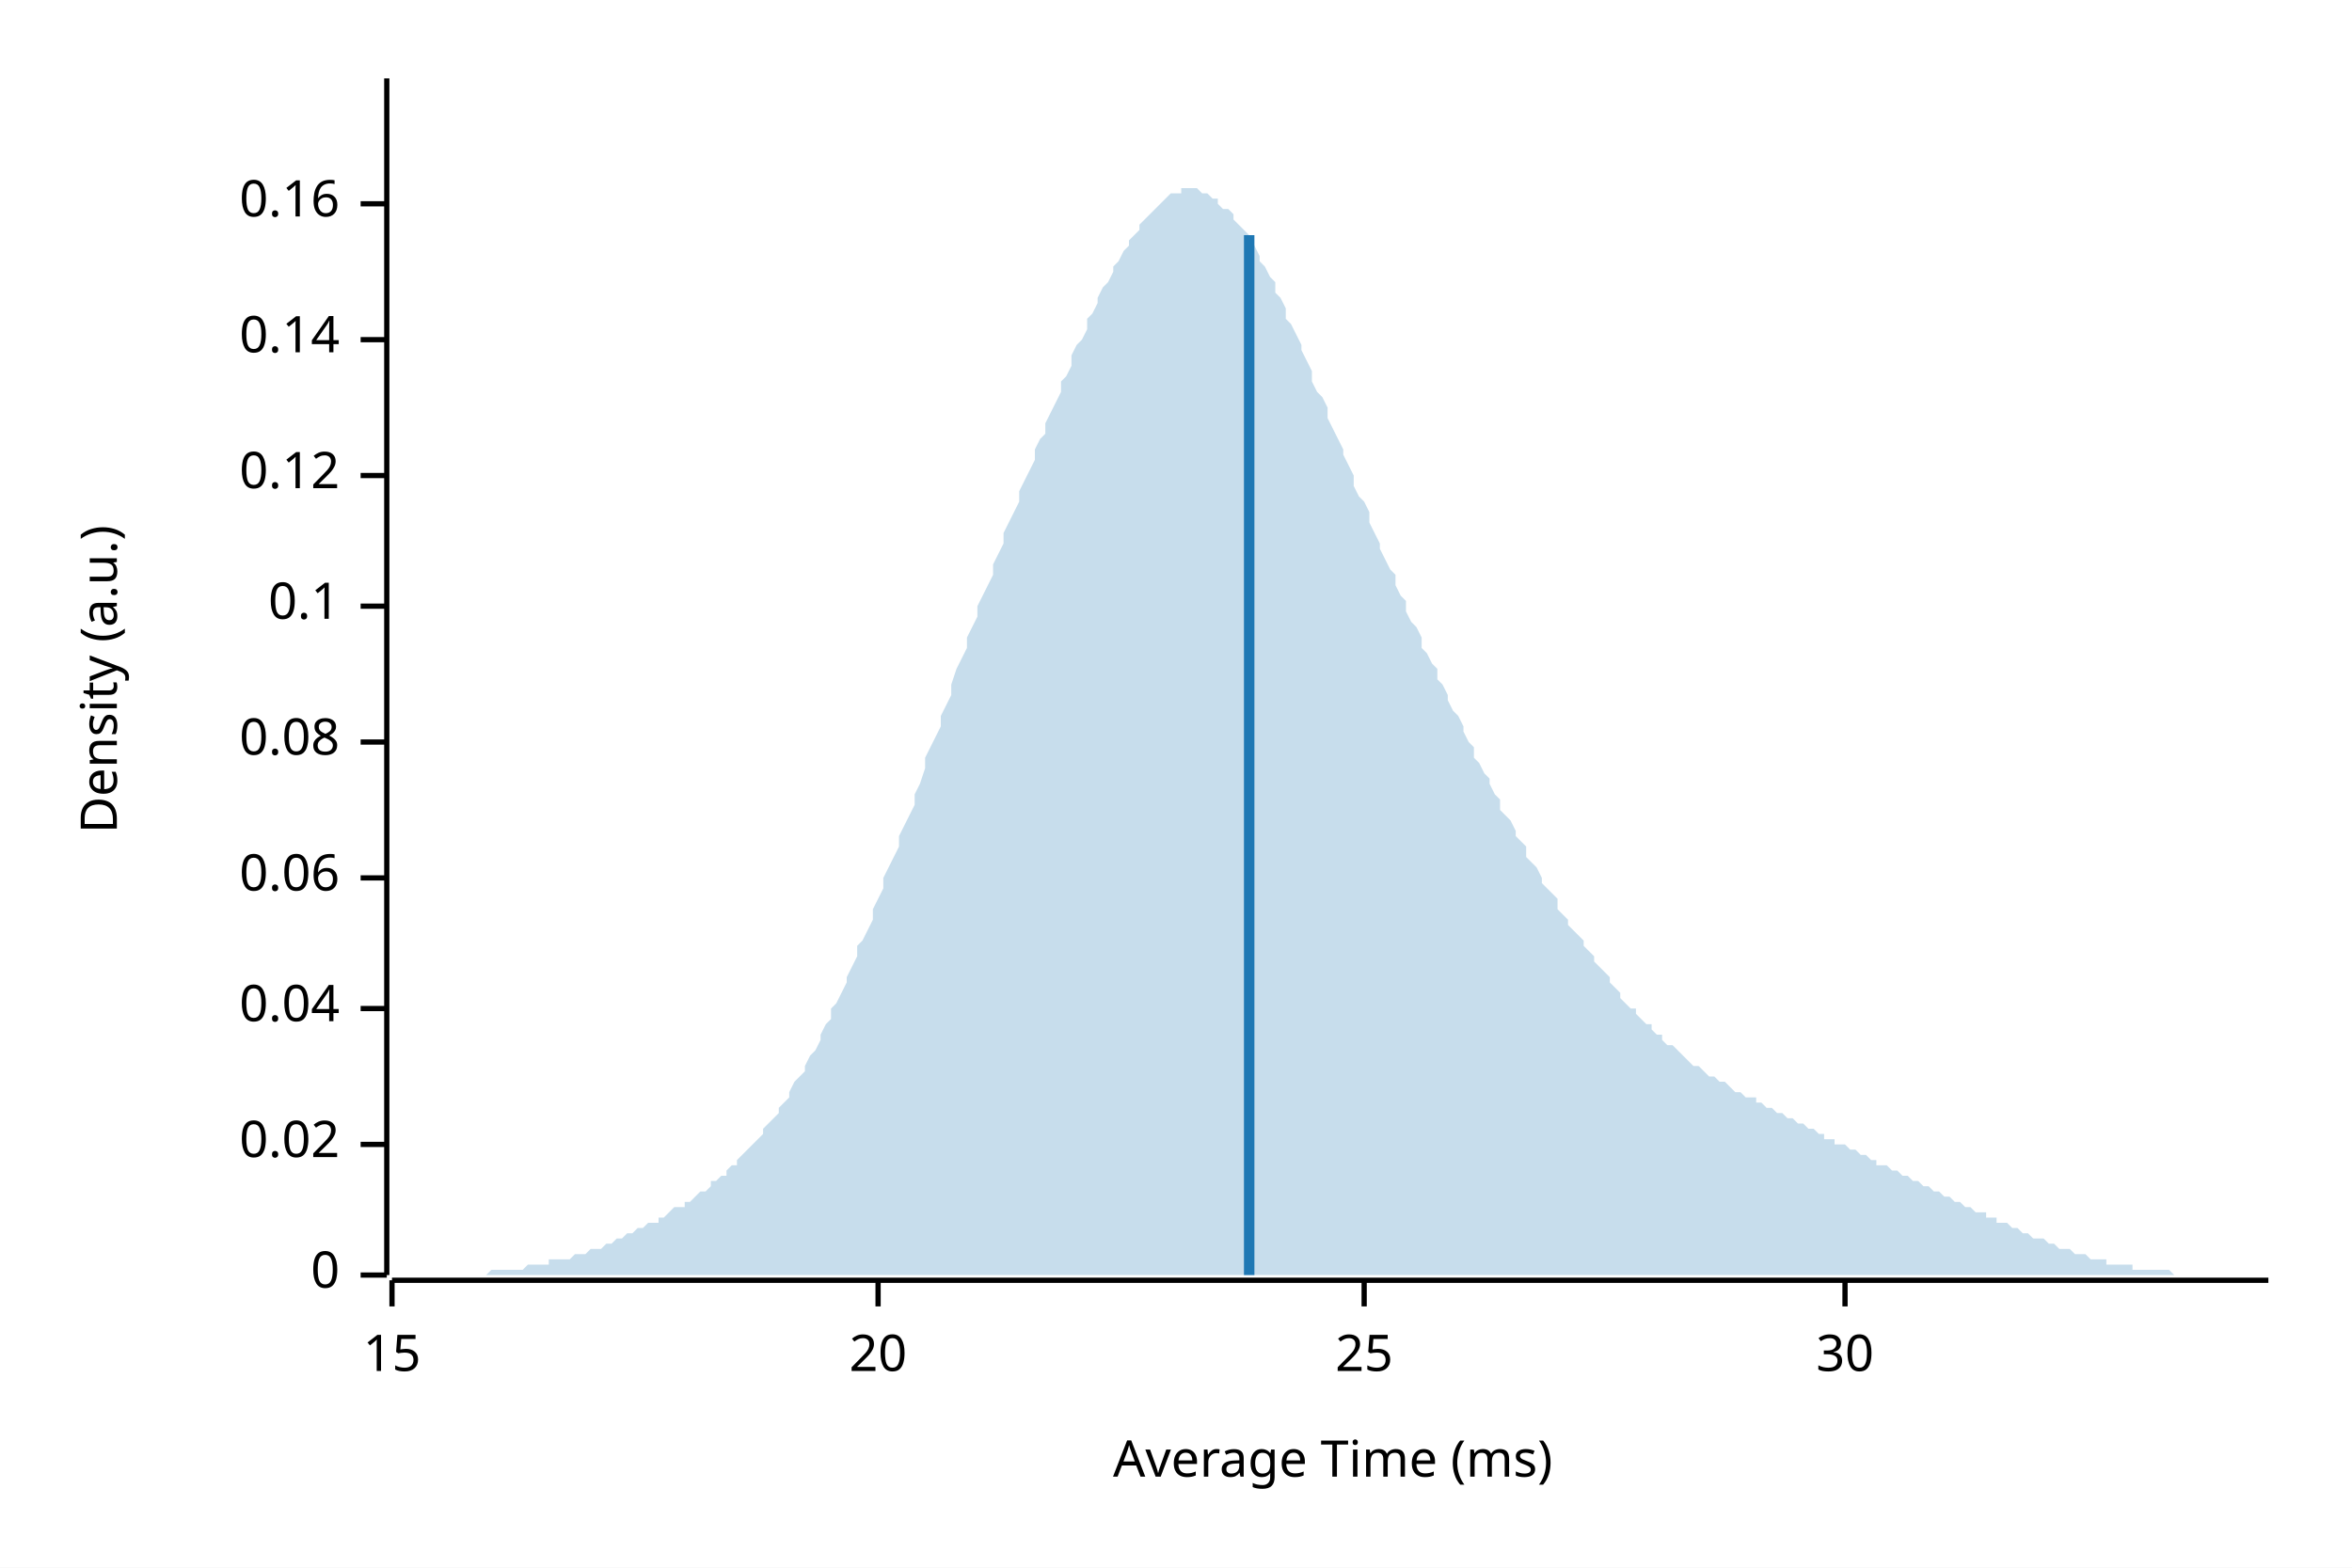
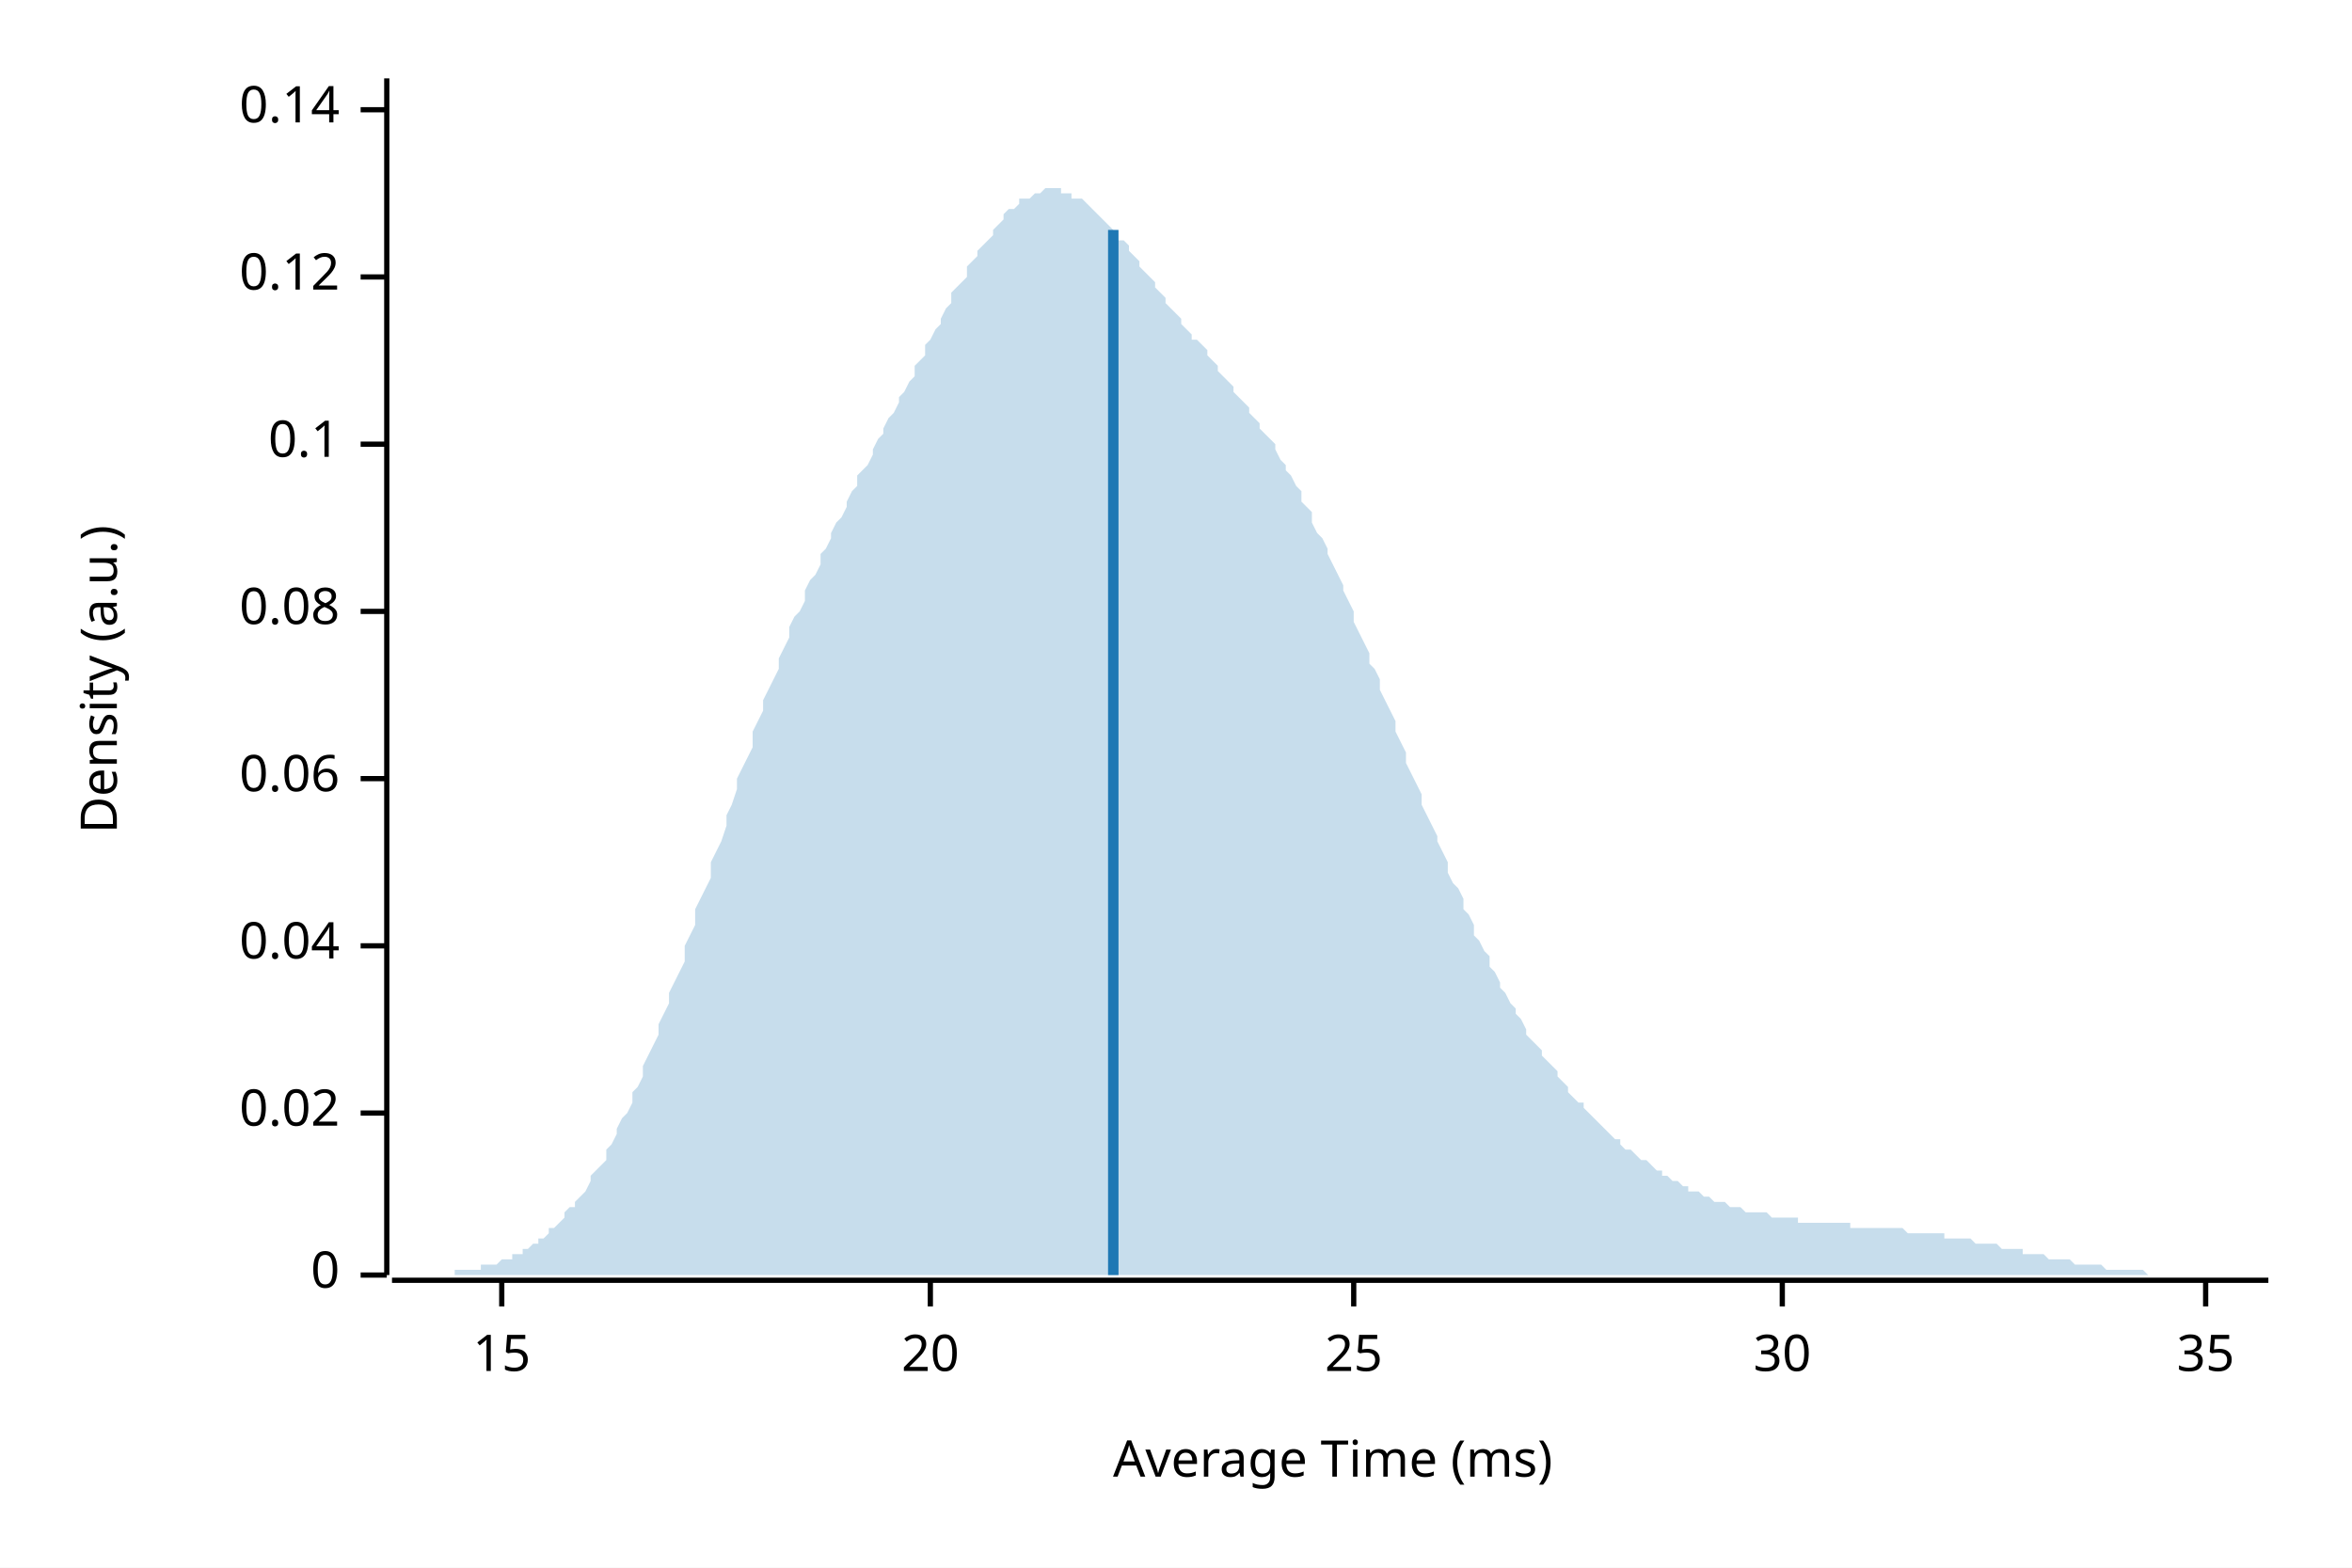
<svg xmlns="http://www.w3.org/2000/svg" width="450" height="300" viewBox="0 0 450 300">
  <rect width="100%" height="100%" fill="white" />
  <text x="15" y="130" dy="0.76em" text-anchor="middle" font-family="sans-serif" font-size="9.677" opacity="1" fill="#000000" transform="rotate(270, 15, 130)">
Density (a.u.)
</text>
  <text x="255" y="285" dy="-0.5ex" text-anchor="middle" font-family="sans-serif" font-size="9.677" opacity="1" fill="#000000">
Average Time (ms)
</text>
  <polyline fill="none" opacity="1" stroke="#000000" stroke-width="1" points="74,15 74,244 " />
  <text x="65" y="244" dy="0.5ex" text-anchor="end" font-family="sans-serif" font-size="9.677" opacity="1" fill="#000000">
0
</text>
  <polyline fill="none" opacity="1" stroke="#000000" stroke-width="1" points="69,244 74,244 " />
-   <text x="65" y="219" dy="0.5ex" text-anchor="end" font-family="sans-serif" font-size="9.677" opacity="1" fill="#000000">
+   <text x="65" y="213" dy="0.5ex" text-anchor="end" font-family="sans-serif" font-size="9.677" opacity="1" fill="#000000">
0.02
</text>
-   <polyline fill="none" opacity="1" stroke="#000000" stroke-width="1" points="69,219 74,219 " />
-   <text x="65" y="193" dy="0.5ex" text-anchor="end" font-family="sans-serif" font-size="9.677" opacity="1" fill="#000000">
+   <polyline fill="none" opacity="1" stroke="#000000" stroke-width="1" points="69,213 74,213 " />
+   <text x="65" y="181" dy="0.5ex" text-anchor="end" font-family="sans-serif" font-size="9.677" opacity="1" fill="#000000">
0.04
</text>
-   <polyline fill="none" opacity="1" stroke="#000000" stroke-width="1" points="69,193 74,193 " />
-   <text x="65" y="168" dy="0.5ex" text-anchor="end" font-family="sans-serif" font-size="9.677" opacity="1" fill="#000000">
+   <polyline fill="none" opacity="1" stroke="#000000" stroke-width="1" points="69,181 74,181 " />
+   <text x="65" y="149" dy="0.5ex" text-anchor="end" font-family="sans-serif" font-size="9.677" opacity="1" fill="#000000">
0.06
</text>
-   <polyline fill="none" opacity="1" stroke="#000000" stroke-width="1" points="69,168 74,168 " />
-   <text x="65" y="142" dy="0.5ex" text-anchor="end" font-family="sans-serif" font-size="9.677" opacity="1" fill="#000000">
+   <polyline fill="none" opacity="1" stroke="#000000" stroke-width="1" points="69,149 74,149 " />
+   <text x="65" y="117" dy="0.5ex" text-anchor="end" font-family="sans-serif" font-size="9.677" opacity="1" fill="#000000">
0.08
</text>
-   <polyline fill="none" opacity="1" stroke="#000000" stroke-width="1" points="69,142 74,142 " />
-   <text x="65" y="116" dy="0.5ex" text-anchor="end" font-family="sans-serif" font-size="9.677" opacity="1" fill="#000000">
+   <polyline fill="none" opacity="1" stroke="#000000" stroke-width="1" points="69,117 74,117 " />
+   <text x="65" y="85" dy="0.5ex" text-anchor="end" font-family="sans-serif" font-size="9.677" opacity="1" fill="#000000">
0.1
</text>
-   <polyline fill="none" opacity="1" stroke="#000000" stroke-width="1" points="69,116 74,116 " />
-   <text x="65" y="91" dy="0.5ex" text-anchor="end" font-family="sans-serif" font-size="9.677" opacity="1" fill="#000000">
+   <polyline fill="none" opacity="1" stroke="#000000" stroke-width="1" points="69,85 74,85 " />
+   <text x="65" y="53" dy="0.5ex" text-anchor="end" font-family="sans-serif" font-size="9.677" opacity="1" fill="#000000">
0.12
</text>
-   <polyline fill="none" opacity="1" stroke="#000000" stroke-width="1" points="69,91 74,91 " />
-   <text x="65" y="65" dy="0.5ex" text-anchor="end" font-family="sans-serif" font-size="9.677" opacity="1" fill="#000000">
+   <polyline fill="none" opacity="1" stroke="#000000" stroke-width="1" points="69,53 74,53 " />
+   <text x="65" y="21" dy="0.5ex" text-anchor="end" font-family="sans-serif" font-size="9.677" opacity="1" fill="#000000">
0.14
</text>
-   <polyline fill="none" opacity="1" stroke="#000000" stroke-width="1" points="69,65 74,65 " />
-   <text x="65" y="39" dy="0.5ex" text-anchor="end" font-family="sans-serif" font-size="9.677" opacity="1" fill="#000000">
- 0.16
- </text>
-   <polyline fill="none" opacity="1" stroke="#000000" stroke-width="1" points="69,39 74,39 " />
+   <polyline fill="none" opacity="1" stroke="#000000" stroke-width="1" points="69,21 74,21 " />
  <polyline fill="none" opacity="1" stroke="#000000" stroke-width="1" points="75,245 434,245 " />
-   <text x="75" y="255" dy="0.76em" text-anchor="middle" font-family="sans-serif" font-size="9.677" opacity="1" fill="#000000">
+   <text x="96" y="255" dy="0.76em" text-anchor="middle" font-family="sans-serif" font-size="9.677" opacity="1" fill="#000000">
15
</text>
-   <polyline fill="none" opacity="1" stroke="#000000" stroke-width="1" points="75,245 75,250 " />
-   <text x="168" y="255" dy="0.76em" text-anchor="middle" font-family="sans-serif" font-size="9.677" opacity="1" fill="#000000">
+   <polyline fill="none" opacity="1" stroke="#000000" stroke-width="1" points="96,245 96,250 " />
+   <text x="178" y="255" dy="0.76em" text-anchor="middle" font-family="sans-serif" font-size="9.677" opacity="1" fill="#000000">
20
</text>
-   <polyline fill="none" opacity="1" stroke="#000000" stroke-width="1" points="168,245 168,250 " />
-   <text x="261" y="255" dy="0.76em" text-anchor="middle" font-family="sans-serif" font-size="9.677" opacity="1" fill="#000000">
+   <polyline fill="none" opacity="1" stroke="#000000" stroke-width="1" points="178,245 178,250 " />
+   <text x="259" y="255" dy="0.76em" text-anchor="middle" font-family="sans-serif" font-size="9.677" opacity="1" fill="#000000">
25
</text>
-   <polyline fill="none" opacity="1" stroke="#000000" stroke-width="1" points="261,245 261,250 " />
-   <text x="353" y="255" dy="0.76em" text-anchor="middle" font-family="sans-serif" font-size="9.677" opacity="1" fill="#000000">
+   <polyline fill="none" opacity="1" stroke="#000000" stroke-width="1" points="259,245 259,250 " />
+   <text x="341" y="255" dy="0.76em" text-anchor="middle" font-family="sans-serif" font-size="9.677" opacity="1" fill="#000000">
30
</text>
-   <polyline fill="none" opacity="1" stroke="#000000" stroke-width="1" points="353,245 353,250 " />
-   <polygon opacity="0.25" fill="#1F78B4" points="75,244 75,244 76,244 77,244 77,244 78,244 79,244 80,244 80,244 81,244 82,244 82,244 83,244 84,244 85,244 85,244 86,244 87,244 87,244 88,244 89,244 90,244 90,244 91,244 92,244 92,244 93,244 94,243 95,243 95,243 96,243 97,243 98,243 98,243 99,243 100,243 100,243 101,242 102,242 103,242 103,242 104,242 105,242 105,241 106,241 107,241 108,241 108,241 109,241 110,240 110,240 111,240 112,240 113,239 113,239 114,239 115,239 116,238 116,238 117,238 118,237 118,237 119,237 120,236 121,236 121,236 122,235 123,235 123,235 124,234 125,234 126,234 126,233 127,233 128,232 128,232 129,231 130,231 131,231 131,230 132,230 133,229 133,229 134,228 135,228 136,227 136,226 137,226 138,225 139,225 139,224 140,223 141,223 141,222 142,221 143,220 144,219 144,219 145,218 146,217 146,216 147,215 148,214 149,213 149,212 150,211 151,210 151,209 152,207 153,206 154,205 154,204 155,202 156,201 157,199 157,198 158,196 159,195 159,193 160,192 161,190 162,188 162,187 163,185 164,183 164,181 165,180 166,178 167,176 167,174 168,172 169,170 169,168 170,166 171,164 172,162 172,160 173,158 174,156 175,154 175,152 176,150 177,147 177,145 178,143 179,141 180,139 180,137 181,135 182,133 182,131 183,128 184,126 185,124 185,122 186,120 187,118 187,116 188,114 189,112 190,110 190,108 191,106 192,104 192,102 193,100 194,98 195,96 195,94 196,92 197,90 198,88 198,86 199,84 200,83 200,81 201,79 202,77 203,75 203,73 204,72 205,70 205,68 206,66 207,65 208,63 208,61 209,60 210,58 210,57 211,55 212,54 213,52 213,51 214,50 215,48 216,47 216,46 217,45 218,44 218,43 219,42 220,41 221,40 221,40 222,39 223,38 223,38 224,37 225,37 226,37 226,36 227,36 228,36 228,36 229,36 230,37 231,37 231,37 232,38 233,38 233,39 234,40 235,40 236,41 236,42 237,43 238,44 239,45 239,46 240,47 241,49 241,50 242,51 243,53 244,54 244,56 245,57 246,59 246,61 247,62 248,64 249,66 249,67 250,69 251,71 251,73 252,75 253,76 254,78 254,80 255,82 256,84 257,86 257,87 258,89 259,91 259,93 260,95 261,96 262,98 262,100 263,102 264,104 264,105 265,107 266,109 267,110 267,112 268,114 269,115 269,117 270,119 271,120 272,122 272,124 273,125 274,127 275,128 275,130 276,131 277,133 277,134 278,136 279,137 280,139 280,140 281,142 282,143 282,145 283,146 284,148 285,149 285,150 286,152 287,153 287,155 288,156 289,157 290,159 290,160 291,161 292,162 292,164 293,165 294,166 295,168 295,169 296,170 297,171 298,172 298,174 299,175 300,176 300,177 301,178 302,179 303,180 303,181 304,182 305,183 305,184 306,185 307,186 308,187 308,188 309,189 310,190 310,191 311,192 312,193 313,193 313,194 314,195 315,196 316,196 316,197 317,198 318,198 318,199 319,200 320,200 321,201 321,201 322,202 323,203 323,203 324,204 325,204 326,205 326,205 327,206 328,206 328,206 329,207 330,207 331,208 331,208 332,209 333,209 333,209 334,210 335,210 336,210 336,211 337,211 338,212 339,212 339,212 340,213 341,213 341,213 342,214 343,214 344,215 344,215 345,215 346,216 346,216 347,216 348,217 349,217 349,218 350,218 351,218 351,219 352,219 353,219 354,220 354,220 355,220 356,221 357,221 357,221 358,222 359,222 359,223 360,223 361,223 362,224 362,224 363,224 364,225 364,225 365,225 366,226 367,226 367,226 368,227 369,227 369,227 370,228 371,228 372,229 372,229 373,229 374,230 375,230 375,230 376,231 377,231 377,231 378,232 379,232 380,232 380,233 381,233 382,233 382,234 383,234 384,234 385,235 385,235 386,235 387,236 387,236 388,236 389,237 390,237 390,237 391,237 392,238 392,238 393,238 394,239 395,239 395,239 396,239 397,240 398,240 398,240 399,240 400,241 400,241 401,241 402,241 403,241 403,242 404,242 405,242 405,242 406,242 407,242 408,242 408,243 409,243 410,243 410,243 411,243 412,243 413,243 413,243 414,243 415,243 416,244 416,244 417,244 418,244 418,244 419,244 420,244 421,244 421,244 422,244 423,244 423,244 424,244 425,244 426,244 426,244 427,244 428,244 428,244 429,244 430,244 431,244 431,244 432,244 433,244 434,244 434,244 75,244 " />
-   <polyline fill="none" opacity="1" stroke="#1F78B4" stroke-width="2" points="239,244 239,45 " />
+   <polyline fill="none" opacity="1" stroke="#000000" stroke-width="1" points="341,245 341,250 " />
+   <text x="422" y="255" dy="0.76em" text-anchor="middle" font-family="sans-serif" font-size="9.677" opacity="1" fill="#000000">
+ 35
+ </text>
+   <polyline fill="none" opacity="1" stroke="#000000" stroke-width="1" points="422,245 422,250 " />
+   <polygon opacity="0.25" fill="#1F78B4" points="75,244 75,244 76,244 77,244 77,244 78,244 79,244 80,244 80,244 81,244 82,244 82,244 83,244 84,244 85,244 85,244 86,244 87,244 87,243 88,243 89,243 90,243 90,243 91,243 92,243 92,242 93,242 94,242 95,242 95,242 96,241 97,241 98,241 98,240 99,240 100,240 100,239 101,239 102,238 103,238 103,237 104,237 105,236 105,235 106,235 107,234 108,233 108,232 109,231 110,231 110,230 111,229 112,228 113,226 113,225 114,224 115,223 116,222 116,220 117,219 118,217 118,216 119,214 120,213 121,211 121,209 122,208 123,206 123,204 124,202 125,200 126,198 126,196 127,194 128,192 128,190 129,188 130,186 131,184 131,181 132,179 133,177 133,174 134,172 135,170 136,168 136,165 137,163 138,161 139,158 139,156 140,154 141,151 141,149 142,147 143,145 144,143 144,140 145,138 146,136 146,134 147,132 148,130 149,128 149,126 150,124 151,122 151,120 152,118 153,117 154,115 154,113 155,111 156,110 157,108 157,106 158,105 159,103 159,102 160,100 161,99 162,97 162,96 163,94 164,93 164,91 165,90 166,89 167,87 167,86 168,84 169,83 169,82 170,80 171,79 172,77 172,76 173,75 174,73 175,72 175,70 176,69 177,68 177,66 178,65 179,63 180,62 180,61 181,59 182,58 182,56 183,55 184,54 185,53 185,51 186,50 187,49 187,48 188,47 189,46 190,45 190,44 191,43 192,42 192,41 193,40 194,40 195,39 195,38 196,38 197,38 198,37 198,37 199,37 200,36 200,36 201,36 202,36 203,36 203,37 204,37 205,37 205,38 206,38 207,38 208,39 208,39 209,40 210,41 210,41 211,42 212,43 213,44 213,45 214,46 215,46 216,47 216,48 217,49 218,50 218,51 219,52 220,53 221,54 221,55 222,56 223,57 223,58 224,59 225,60 226,61 226,62 227,63 228,64 228,65 229,65 230,66 231,67 231,68 232,69 233,70 233,71 234,72 235,73 236,74 236,75 237,76 238,77 239,78 239,79 240,80 241,81 241,82 242,83 243,84 244,85 244,86 245,88 246,89 246,90 247,91 248,93 249,94 249,96 250,97 251,98 251,100 252,102 253,103 254,105 254,106 255,108 256,110 257,112 257,113 258,115 259,117 259,119 260,121 261,123 262,125 262,127 263,128 264,130 264,132 265,134 266,136 267,138 267,140 268,142 269,144 269,146 270,148 271,150 272,152 272,154 273,156 274,158 275,160 275,161 276,163 277,165 277,167 278,169 279,170 280,172 280,174 281,175 282,177 282,179 283,180 284,182 285,183 285,185 286,186 287,188 287,189 288,190 289,192 290,193 290,194 291,195 292,197 292,198 293,199 294,200 295,201 295,202 296,203 297,204 298,205 298,206 299,207 300,208 300,209 301,210 302,211 303,211 303,212 304,213 305,214 305,214 306,215 307,216 308,217 308,217 309,218 310,218 310,219 311,220 312,220 313,221 313,221 314,222 315,222 316,223 316,223 317,224 318,224 318,225 319,225 320,226 321,226 321,226 322,227 323,227 323,228 324,228 325,228 326,229 326,229 327,229 328,230 328,230 329,230 330,230 331,231 331,231 332,231 333,231 333,231 334,232 335,232 336,232 336,232 337,232 338,232 339,233 339,233 340,233 341,233 341,233 342,233 343,233 344,233 344,234 345,234 346,234 346,234 347,234 348,234 349,234 349,234 350,234 351,234 351,234 352,234 353,234 354,234 354,235 355,235 356,235 357,235 357,235 358,235 359,235 359,235 360,235 361,235 362,235 362,235 363,235 364,235 364,235 365,236 366,236 367,236 367,236 368,236 369,236 369,236 370,236 371,236 372,236 372,237 373,237 374,237 375,237 375,237 376,237 377,237 377,237 378,238 379,238 380,238 380,238 381,238 382,238 382,238 383,239 384,239 385,239 385,239 386,239 387,239 387,240 388,240 389,240 390,240 390,240 391,240 392,241 392,241 393,241 394,241 395,241 395,241 396,241 397,242 398,242 398,242 399,242 400,242 400,242 401,242 402,242 403,243 403,243 404,243 405,243 405,243 406,243 407,243 408,243 408,243 409,243 410,243 410,243 411,244 412,244 413,244 413,244 414,244 415,244 416,244 416,244 417,244 418,244 418,244 419,244 420,244 421,244 421,244 422,244 423,244 423,244 424,244 425,244 426,244 426,244 427,244 428,244 428,244 429,244 430,244 431,244 431,244 432,244 433,244 434,244 434,244 75,244 " />
+   <polyline fill="none" opacity="1" stroke="#1F78B4" stroke-width="2" points="213,244 213,44 " />
</svg>
